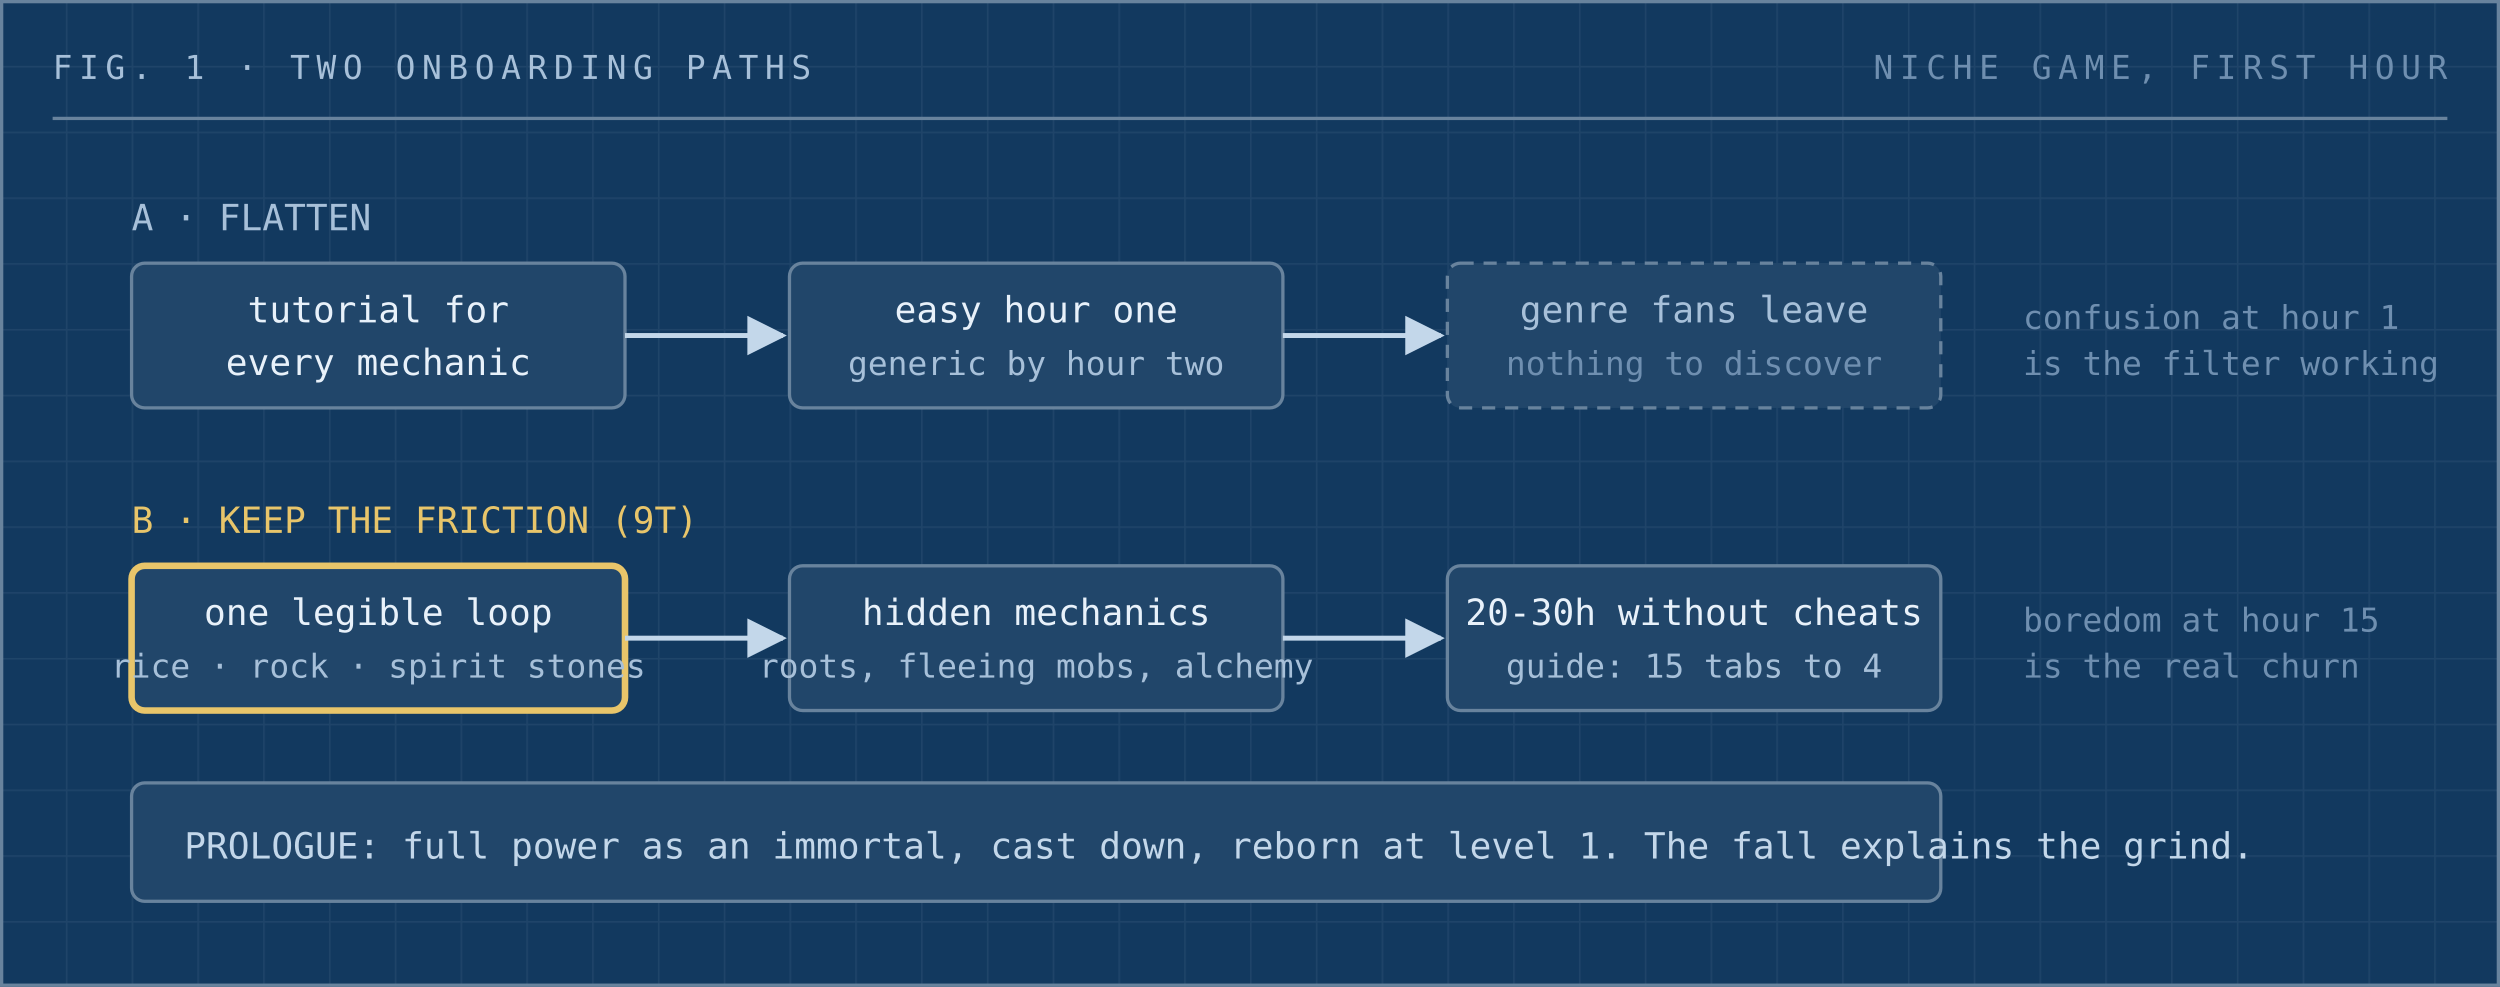
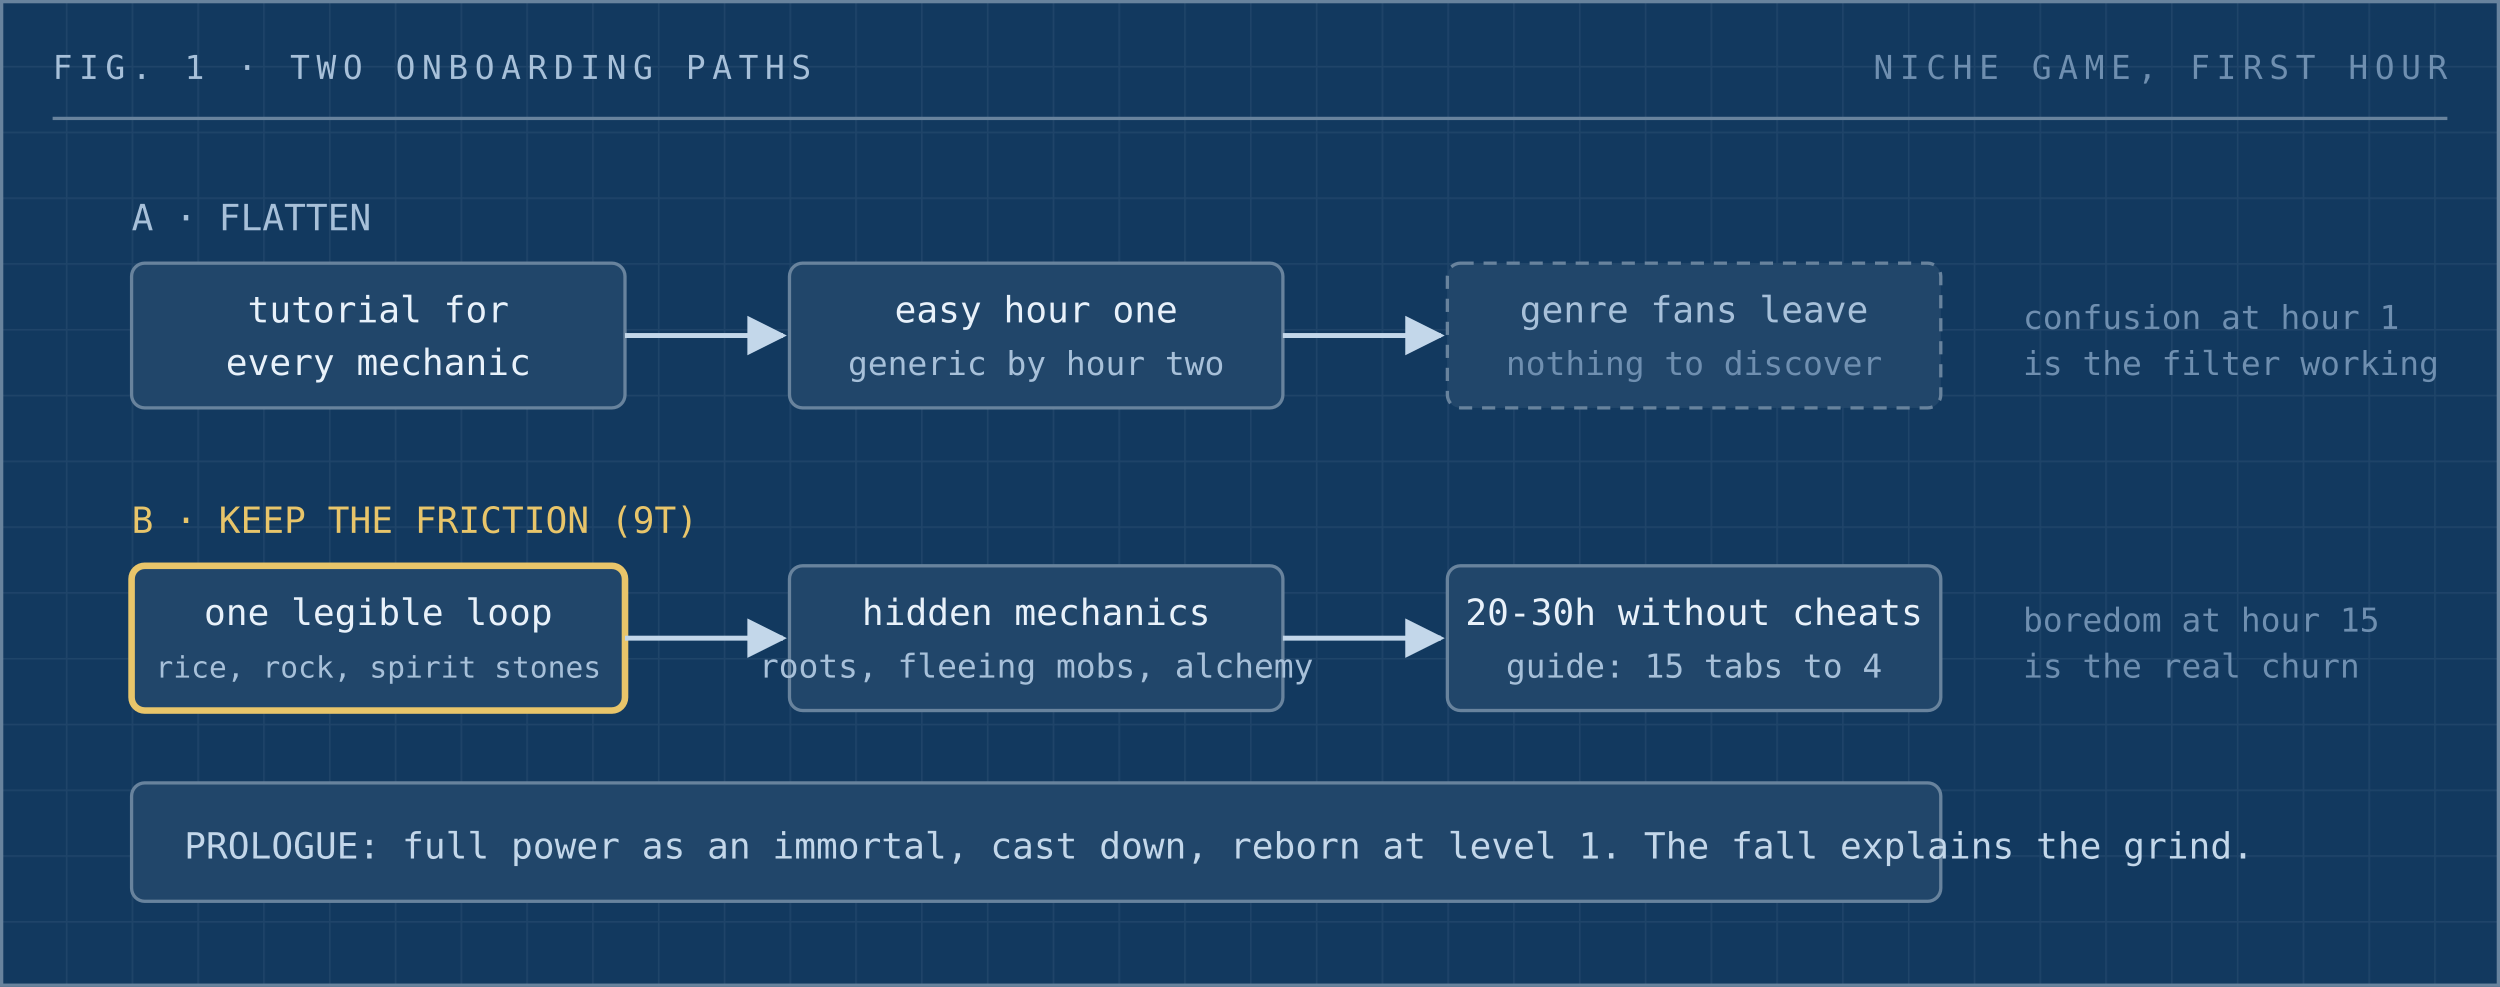
<svg xmlns="http://www.w3.org/2000/svg" viewBox="0 0 760 300" style="width:100%;height:auto;max-width:760px;display:block" font-family="ui-monospace, SFMono-Regular, Menlo, monospace">
  <defs>
    <marker id="arr" viewBox="0 0 10 10" refX="9" refY="5" markerWidth="8" markerHeight="8" orient="auto-start-reverse">
      <path d="M0,0 L10,5 L0,10 z" fill="#c3d7ea" />
    </marker>
    <pattern id="grid" width="20" height="20" patternUnits="userSpaceOnUse">
      <path d="M20 0 H0 V20" fill="none" stroke="#385a7b" stroke-opacity="0.35" stroke-width="1" />
    </pattern>
  </defs>
  <rect width="760" height="300" fill="#12395f" />
  <rect width="760" height="300" fill="url(#grid)" />
  <rect x="0.5" y="0.5" width="759" height="299" fill="none" stroke="#68839d" />
  <text x="16" y="24" fill="#a7c0d9" font-size="10" letter-spacing="2">FIG. 1 · TWO ONBOARDING PATHS</text>
  <text x="744" y="24" fill="#6f8fb0" font-size="10" letter-spacing="2" text-anchor="end">NICHE GAME, FIRST HOUR</text>
  <line x1="16" y1="36" x2="744" y2="36" stroke="#68839d" />
  <text x="40" y="70" fill="#a7c0d9" font-size="11">A · FLATTEN</text>
  <rect x="40" y="80" width="150" height="44" rx="4" fill="#21466a" stroke="#68839d" />
  <text x="115" y="98" fill="#e8f1fa" font-size="11" text-anchor="middle">tutorial for</text>
  <text x="115" y="114" fill="#e8f1fa" font-size="11" text-anchor="middle">every mechanic</text>
  <line x1="190" y1="102" x2="238" y2="102" stroke="#c3d7ea" stroke-width="1.5" marker-end="url(#arr)" />
  <rect x="240" y="80" width="150" height="44" rx="4" fill="#21466a" stroke="#68839d" />
  <text x="315" y="98" fill="#e8f1fa" font-size="11" text-anchor="middle">easy hour one</text>
  <text x="315" y="114" fill="#a7c0d9" font-size="10" text-anchor="middle">generic by hour two</text>
  <line x1="390" y1="102" x2="438" y2="102" stroke="#c3d7ea" stroke-width="1.5" marker-end="url(#arr)" />
  <rect x="440" y="80" width="150" height="44" rx="4" fill="#21466a" stroke="#68839d" stroke-dasharray="4 3" />
  <text x="515" y="98" fill="#a7c0d9" font-size="11" text-anchor="middle">genre fans leave</text>
  <text x="515" y="114" fill="#6f8fb0" font-size="10" text-anchor="middle">nothing to discover</text>
  <text x="40" y="162" fill="#e8c56a" font-size="11">B · KEEP THE FRICTION (9T)</text>
  <rect x="40" y="172" width="150" height="44" rx="4" fill="#21466a" stroke="#e8c56a" stroke-width="2" />
  <text x="115" y="190" fill="#e8f1fa" font-size="11" text-anchor="middle">one legible loop</text>
-   <text x="115" y="206" fill="#a7c0d9" font-size="10" text-anchor="middle">rice · rock · spirit stones</text>
+   <text x="115" y="206" fill="#a7c0d9" font-size="9" text-anchor="middle">rice, rock, spirit stones</text>
  <line x1="190" y1="194" x2="238" y2="194" stroke="#c3d7ea" stroke-width="1.5" marker-end="url(#arr)" />
  <rect x="240" y="172" width="150" height="44" rx="4" fill="#21466a" stroke="#68839d" />
  <text x="315" y="190" fill="#e8f1fa" font-size="11" text-anchor="middle">hidden mechanics</text>
  <text x="315" y="206" fill="#a7c0d9" font-size="10" text-anchor="middle">roots, fleeing mobs, alchemy</text>
  <line x1="390" y1="194" x2="438" y2="194" stroke="#c3d7ea" stroke-width="1.5" marker-end="url(#arr)" />
  <rect x="440" y="172" width="150" height="44" rx="4" fill="#21466a" stroke="#68839d" />
  <text x="515" y="190" fill="#e8f1fa" font-size="11" text-anchor="middle">20-30h without cheats</text>
  <text x="515" y="206" fill="#a7c0d9" font-size="10" text-anchor="middle">guide: 15 tabs to 4</text>
  <rect x="40" y="238" width="550" height="36" rx="4" fill="#21466a" stroke="#68839d" />
  <text x="56" y="261" fill="#c3d7ea" font-size="11">PROLOGUE: full power as an immortal, cast down, reborn at level 1. The fall explains the grind.</text>
  <text x="615" y="100" fill="#6f8fb0" font-size="10">confusion at hour 1</text>
  <text x="615" y="114" fill="#6f8fb0" font-size="10">is the filter working</text>
  <text x="615" y="192" fill="#6f8fb0" font-size="10">boredom at hour 15</text>
  <text x="615" y="206" fill="#6f8fb0" font-size="10">is the real churn</text>
</svg>
